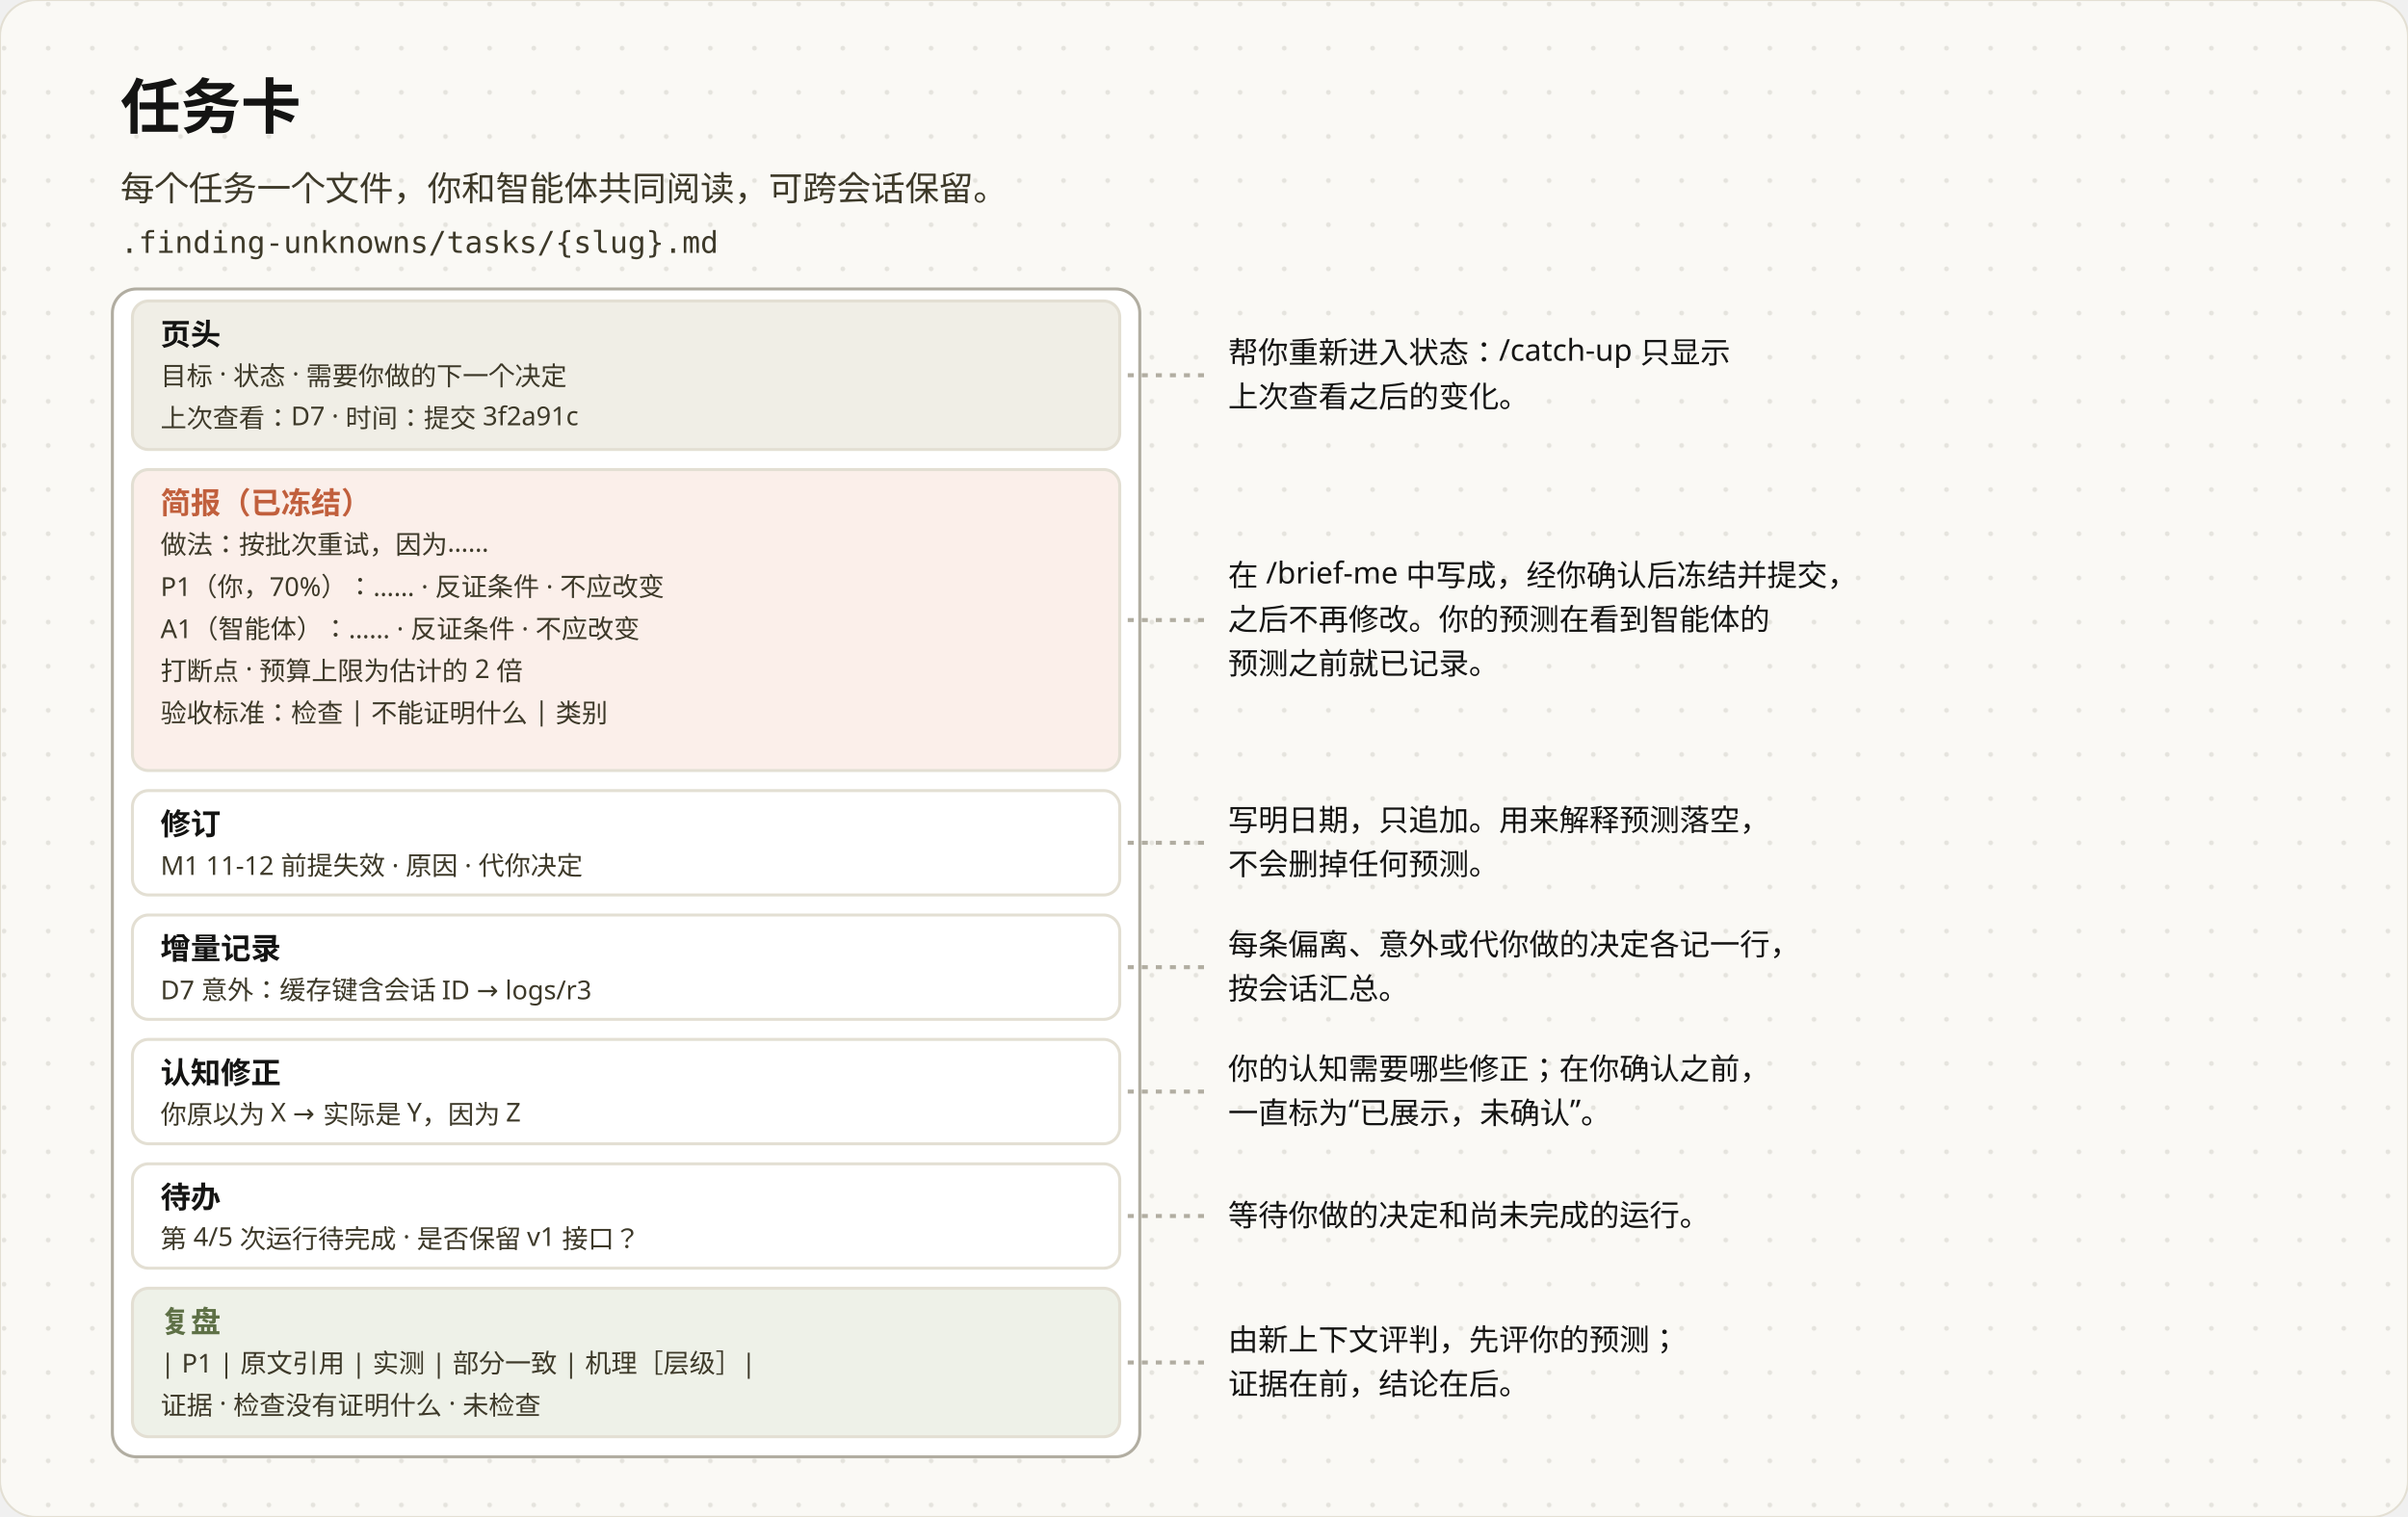
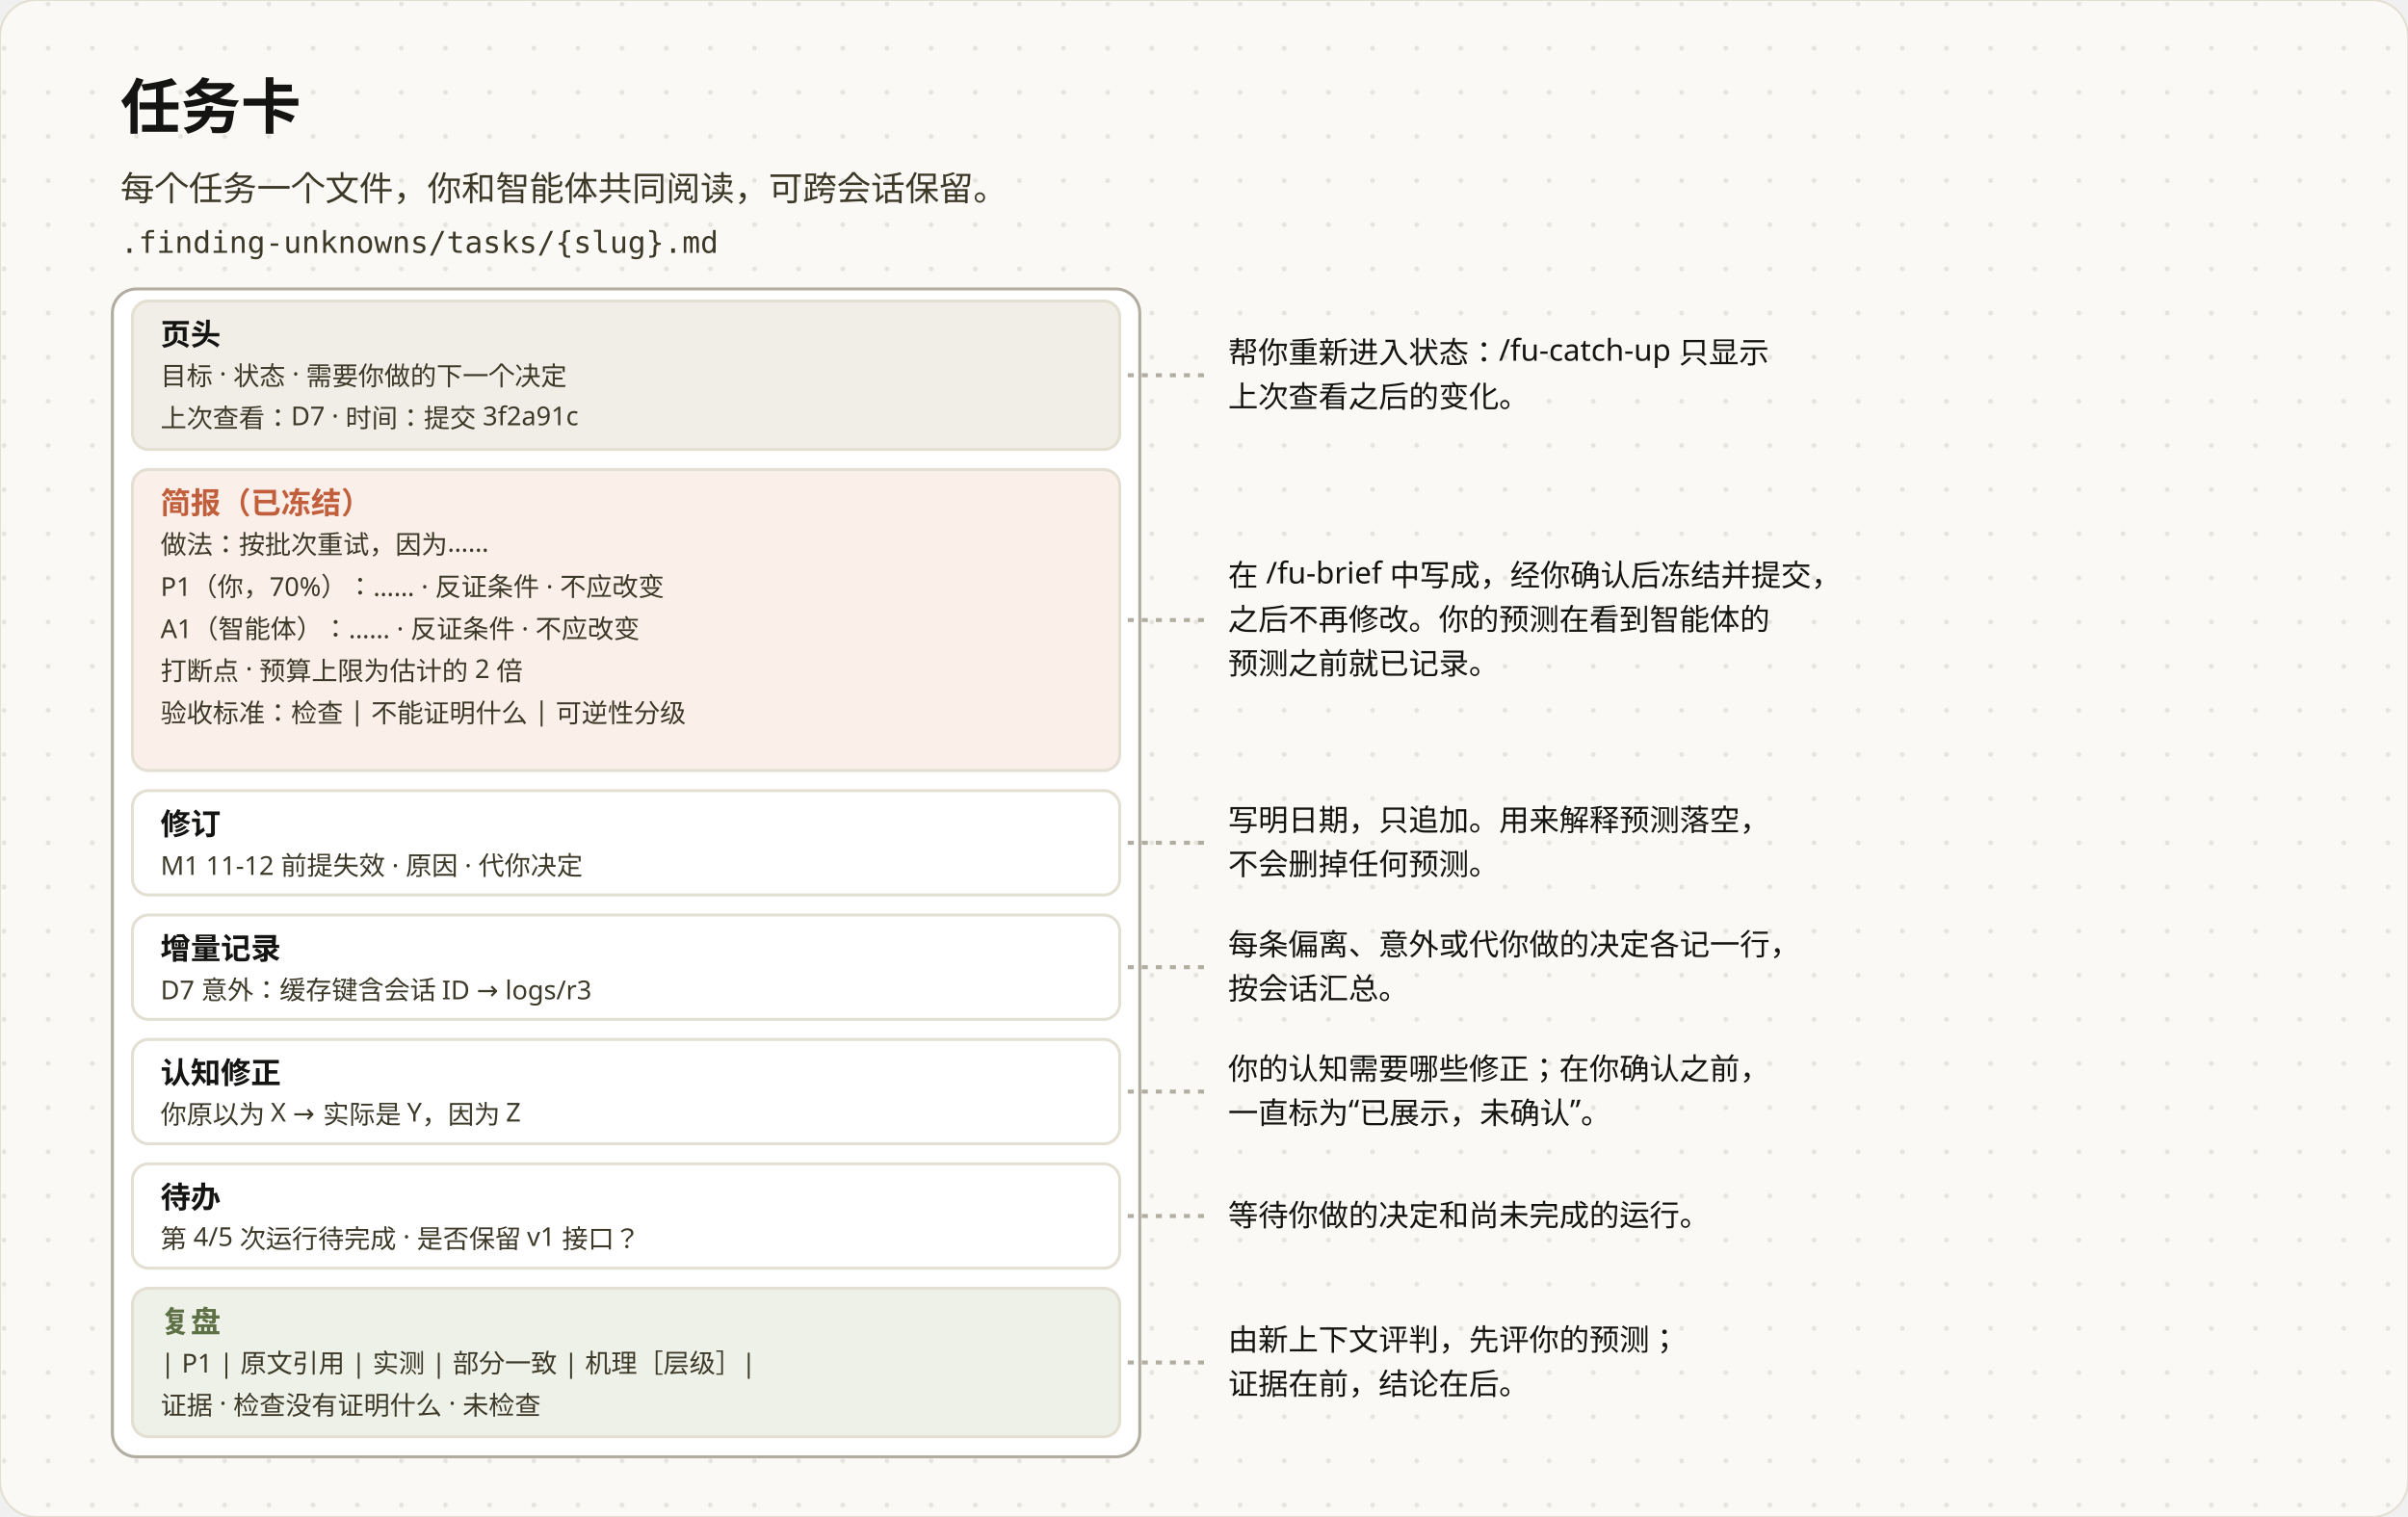
<svg xmlns="http://www.w3.org/2000/svg" width="1200" height="756" viewBox="0 0 1200 756" role="img" aria-labelledby="t d">
  <defs>
    <pattern id="dots" width="22" height="22" patternUnits="userSpaceOnUse">
      <circle cx="2" cy="2" r="1.2" fill="#B1ADA1" opacity="0.28" />
    </pattern>
    <marker id="arr" viewBox="0 0 10 10" refX="9" refY="5" markerWidth="7" markerHeight="7" orient="auto-start-reverse">
      <path d="M0 0L10 5L0 10z" fill="#8C877A" />
    </marker>
  </defs>
  <rect width="1200" height="756" rx="18" fill="#FAF9F5" stroke="#E3DFD3" />
  <rect x="1" y="1" width="1198" height="754" rx="18" fill="url(#dots)" />
  <text x="60" y="64" font-size="30" font-family="Noto Sans SC" fill="#141413" font-weight="700">任务卡</text>
  <text x="60" y="100" font-size="17" font-family="Noto Sans SC" fill="#3D3929">每个任务一个文件，你和智能体共同阅读，可跨会话保留。</text>
  <text x="60" y="126" font-size="15" font-family="'JetBrains Mono', Menlo, monospace" fill="#3D3929">.finding-unknowns/tasks/{slug}.md</text>
  <rect x="56" y="144" width="512" height="582" rx="12" fill="#FFFFFF" stroke="#B1ADA1" stroke-width="1.5" />
  <rect x="66" y="150" width="492" height="74" rx="8" fill="#F0EEE6" stroke="#E3DFD3" stroke-width="1.5" />
  <text x="80" y="172" font-size="15" font-family="Noto Sans SC" fill="#141413" font-weight="700">页头</text>
  <text x="80" y="192" font-size="13" font-family="Noto Sans SC" fill="#3D3929">目标 · 状态 · 需要你做的下一个决定</text>
  <text x="80" y="213" font-size="13" font-family="Noto Sans SC" fill="#3D3929">上次查看：D7 · 时间：提交 3f2a91c</text>
  <path d="M562 187.0L604 187.0" stroke="#B1ADA1" stroke-width="2" fill="none" stroke-dasharray="3 4" />
-   <text x="612" y="181.0" font-size="15" font-family="Noto Sans SC" fill="#141413">帮你重新进入状态：/catch-up 只显示</text>
+   <text x="612" y="181.0" font-size="15" font-family="Noto Sans SC" fill="#141413">帮你重新进入状态：/fu-catch-up 只显示</text>
  <text x="612" y="203.0" font-size="15" font-family="Noto Sans SC" fill="#141413">上次查看之后的变化。</text>
  <rect x="66" y="234" width="492" height="150" rx="8" fill="#FBEFEA" stroke="#E3DFD3" stroke-width="1.5" />
  <text x="80" y="256" font-size="15" font-family="Noto Sans SC" fill="#C15F3C" font-weight="700">简报（已冻结）</text>
  <text x="80" y="276" font-size="13" font-family="Noto Sans SC" fill="#3D3929">做法：按批次重试，因为……</text>
  <text x="80" y="297" font-size="13" font-family="Noto Sans SC" fill="#3D3929">P1（你，70%）：…… · 反证条件 · 不应改变</text>
  <text x="80" y="318" font-size="13" font-family="Noto Sans SC" fill="#3D3929">A1（智能体）：…… · 反证条件 · 不应改变</text>
  <text x="80" y="339" font-size="13" font-family="Noto Sans SC" fill="#3D3929">打断点 · 预算上限为估计的 2 倍</text>
-   <text x="80" y="360" font-size="13" font-family="Noto Sans SC" fill="#3D3929">验收标准：检查 | 不能证明什么 | 类别</text>
+   <text x="80" y="360" font-size="13" font-family="Noto Sans SC" fill="#3D3929">验收标准：检查 | 不能证明什么 | 可逆性分级</text>
  <path d="M562 309.0L604 309.0" stroke="#B1ADA1" stroke-width="2" fill="none" stroke-dasharray="3 4" />
-   <text x="612" y="292.0" font-size="15" font-family="Noto Sans SC" fill="#141413">在 /brief-me 中写成，经你确认后冻结并提交，</text>
+   <text x="612" y="292.0" font-size="15" font-family="Noto Sans SC" fill="#141413">在 /fu-brief 中写成，经你确认后冻结并提交，</text>
  <text x="612" y="314.0" font-size="15" font-family="Noto Sans SC" fill="#141413">之后不再修改。你的预测在看到智能体的</text>
  <text x="612" y="336.0" font-size="15" font-family="Noto Sans SC" fill="#141413">预测之前就已记录。</text>
  <rect x="66" y="394" width="492" height="52" rx="8" fill="#FFFFFF" stroke="#E3DFD3" stroke-width="1.5" />
  <text x="80" y="416" font-size="15" font-family="Noto Sans SC" fill="#141413" font-weight="700">修订</text>
  <text x="80" y="436" font-size="13" font-family="Noto Sans SC" fill="#3D3929">M1 11-12 前提失效 · 原因 · 代你决定</text>
  <path d="M562 420.0L604 420.0" stroke="#B1ADA1" stroke-width="2" fill="none" stroke-dasharray="3 4" />
  <text x="612" y="414.0" font-size="15" font-family="Noto Sans SC" fill="#141413">写明日期，只追加。用来解释预测落空，</text>
  <text x="612" y="436.0" font-size="15" font-family="Noto Sans SC" fill="#141413">不会删掉任何预测。</text>
  <rect x="66" y="456" width="492" height="52" rx="8" fill="#FFFFFF" stroke="#E3DFD3" stroke-width="1.5" />
  <text x="80" y="478" font-size="15" font-family="Noto Sans SC" fill="#141413" font-weight="700">增量记录</text>
  <text x="80" y="498" font-size="13" font-family="Noto Sans SC" fill="#3D3929">D7 意外：缓存键含会话 ID → logs/r3</text>
  <path d="M562 482.0L604 482.0" stroke="#B1ADA1" stroke-width="2" fill="none" stroke-dasharray="3 4" />
  <text x="612" y="476.0" font-size="15" font-family="Noto Sans SC" fill="#141413">每条偏离、意外或代你做的决定各记一行，</text>
  <text x="612" y="498.0" font-size="15" font-family="Noto Sans SC" fill="#141413">按会话汇总。</text>
  <rect x="66" y="518" width="492" height="52" rx="8" fill="#FFFFFF" stroke="#E3DFD3" stroke-width="1.5" />
  <text x="80" y="540" font-size="15" font-family="Noto Sans SC" fill="#141413" font-weight="700">认知修正</text>
  <text x="80" y="560" font-size="13" font-family="Noto Sans SC" fill="#3D3929">你原以为 X → 实际是 Y，因为 Z</text>
  <path d="M562 544.0L604 544.0" stroke="#B1ADA1" stroke-width="2" fill="none" stroke-dasharray="3 4" />
  <text x="612" y="538.0" font-size="15" font-family="Noto Sans SC" fill="#141413">你的认知需要哪些修正；在你确认之前，</text>
  <text x="612" y="560.0" font-size="15" font-family="Noto Sans SC" fill="#141413">一直标为“已展示，未确认”。</text>
  <rect x="66" y="580" width="492" height="52" rx="8" fill="#FFFFFF" stroke="#E3DFD3" stroke-width="1.5" />
  <text x="80" y="602" font-size="15" font-family="Noto Sans SC" fill="#141413" font-weight="700">待办</text>
  <text x="80" y="622" font-size="13" font-family="Noto Sans SC" fill="#3D3929">第 4/5 次运行待完成 · 是否保留 v1 接口？</text>
  <path d="M562 606.0L604 606.0" stroke="#B1ADA1" stroke-width="2" fill="none" stroke-dasharray="3 4" />
  <text x="612" y="611.0" font-size="15" font-family="Noto Sans SC" fill="#141413">等待你做的决定和尚未完成的运行。</text>
  <rect x="66" y="642" width="492" height="74" rx="8" fill="#EEF1E8" stroke="#E3DFD3" stroke-width="1.5" />
  <text x="80" y="664" font-size="15" font-family="Noto Sans SC" fill="#5E7046" font-weight="700">复盘</text>
  <text x="80" y="684" font-size="13" font-family="Noto Sans SC" fill="#3D3929">| P1 | 原文引用 | 实测 | 部分一致 | 机理［层级］|</text>
  <text x="80" y="705" font-size="13" font-family="Noto Sans SC" fill="#3D3929">证据 · 检查没有证明什么 · 未检查</text>
  <path d="M562 679.0L604 679.0" stroke="#B1ADA1" stroke-width="2" fill="none" stroke-dasharray="3 4" />
  <text x="612" y="673.0" font-size="15" font-family="Noto Sans SC" fill="#141413">由新上下文评判，先评你的预测；</text>
  <text x="612" y="695.0" font-size="15" font-family="Noto Sans SC" fill="#141413">证据在前，结论在后。</text>
</svg>
